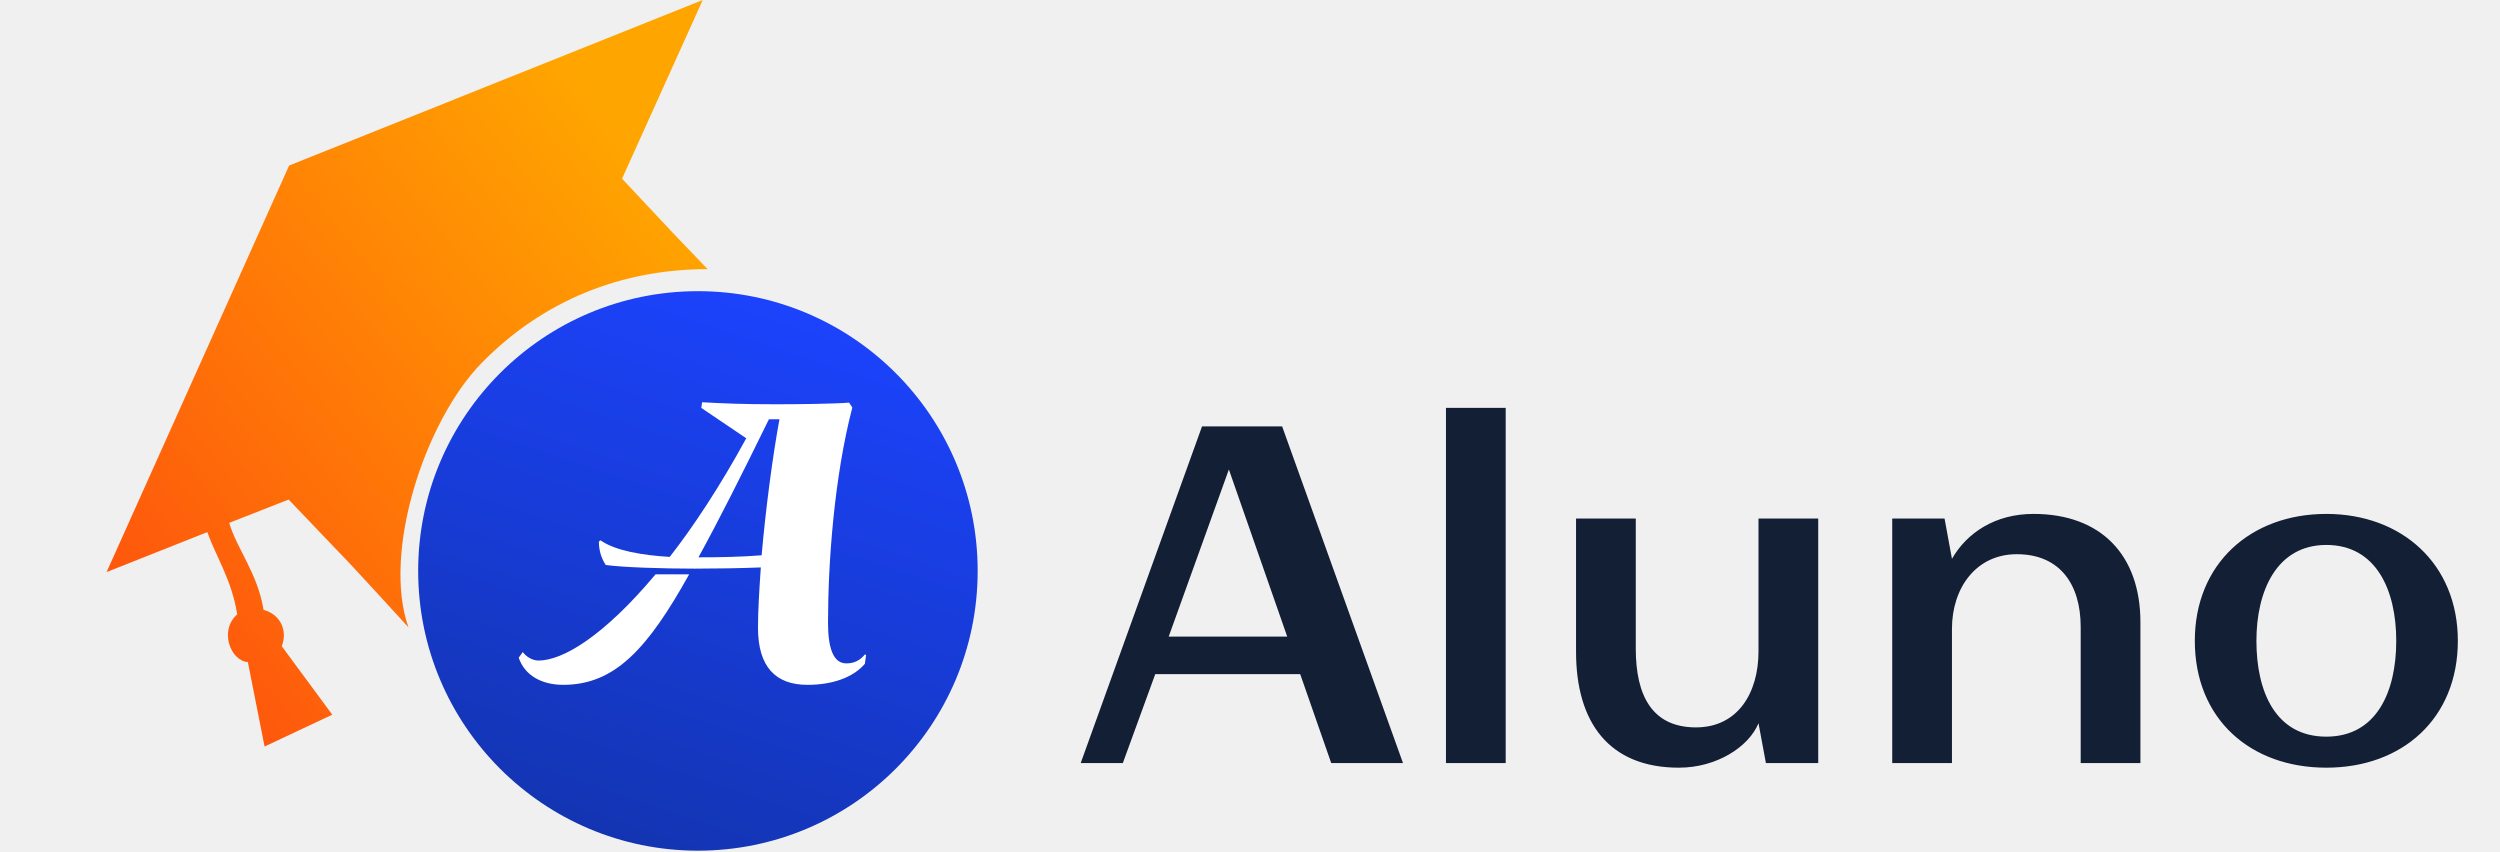
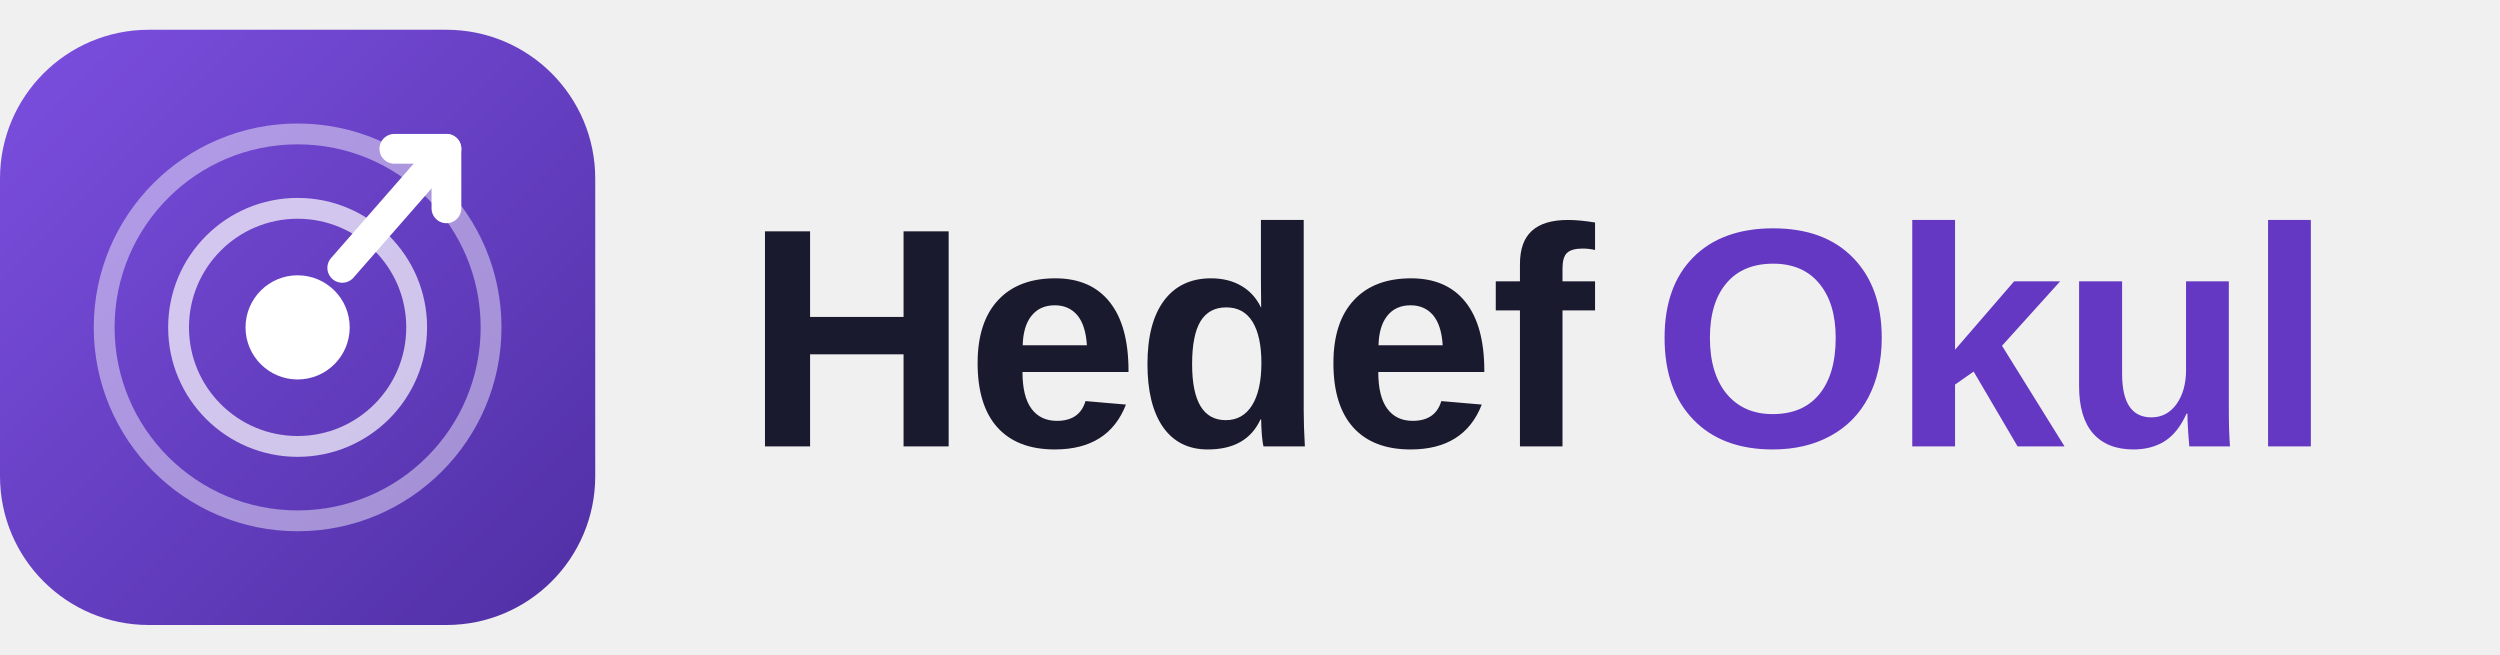
- <svg xmlns="http://www.w3.org/2000/svg" width="138" height="47" viewBox="0 0 138 47" fill="none">
-   <path fill-rule="evenodd" clip-rule="evenodd" d="M15.96 9.136L38.791 -0L34.337 9.864L37.158 12.872L39.06 14.856C34.337 14.856 29.977 16.562 26.567 20.058C23.439 23.265 21.093 30.505 22.545 34.626C22.051 34.089 19.326 31.097 18.731 30.505L15.933 27.575L12.653 28.861C13.061 30.272 14.219 31.637 14.549 33.665C15.469 33.909 15.897 34.805 15.552 35.669L18.341 39.45L14.604 41.208L13.683 36.548C12.731 36.483 12.076 34.803 13.093 33.915C12.808 32.044 11.908 30.69 11.445 29.38L11.367 29.402L5.883 31.579L15.96 9.136Z" fill="url(#paint0_linear_7805_462)" />
-   <circle cx="38.525" cy="31.515" r="15.442" fill="url(#paint1_linear_7805_462)" />
-   <path d="M38.355 31.389C36.611 31.389 34.421 31.322 33.438 31.188C33.17 30.786 33.058 30.339 33.058 29.892L33.147 29.825C33.974 30.406 35.472 30.652 36.969 30.741C38.243 29.11 39.718 26.897 41.193 24.193L38.712 22.517L38.757 22.204C39.964 22.271 41.036 22.316 42.824 22.316C44.031 22.316 46.02 22.293 46.87 22.226L47.048 22.494C46.043 26.361 45.707 31.076 45.707 34.384C45.707 35.77 45.998 36.619 46.713 36.619C47.115 36.619 47.45 36.485 47.741 36.127L47.808 36.15L47.741 36.641C47.071 37.423 45.908 37.803 44.568 37.803C42.824 37.803 41.841 36.82 41.841 34.652C41.841 33.758 41.908 32.596 41.998 31.322C40.88 31.367 39.494 31.389 38.355 31.389ZM38.556 30.764C39.74 30.764 40.925 30.741 42.042 30.652C42.266 28.104 42.646 25.199 43.026 23.143H42.444C40.969 26.16 39.673 28.73 38.556 30.764ZM36.187 31.702H38.042C35.762 35.792 33.952 37.803 31.091 37.803C29.907 37.803 28.968 37.289 28.633 36.306L28.856 35.993C29.058 36.261 29.393 36.462 29.728 36.462C31.047 36.462 33.304 35.144 36.187 31.702Z" fill="white" />
-   <path d="M59.655 42.12L66.352 23.537H70.774L77.445 42.12H73.483L71.771 37.212H63.77L61.981 42.12H59.655ZM64.511 35.142H71.055L67.834 25.915L64.511 35.142ZM79.817 42.12V22.515H83.114V42.12H79.817ZM97.478 42.12L97.069 39.922C96.532 41.225 94.768 42.376 92.672 42.376C88.813 42.376 86.998 39.871 86.998 35.986V28.624H90.295V35.807C90.295 38.388 91.19 40.152 93.618 40.152C95.918 40.152 97.069 38.26 97.069 35.96V28.624H100.366V42.12H97.478ZM107.748 34.708V42.12H104.451V28.624H107.339L107.748 30.848C108.566 29.416 110.125 28.368 112.247 28.368C115.979 28.368 118.151 30.643 118.151 34.35V42.12H114.854V34.605C114.854 32.254 113.704 30.592 111.327 30.592C109.077 30.592 107.748 32.458 107.748 34.708ZM135.673 35.372C135.673 39.666 132.605 42.376 128.413 42.376C124.222 42.376 121.154 39.692 121.154 35.372C121.154 31.129 124.222 28.368 128.413 28.368C132.58 28.368 135.673 31.129 135.673 35.372ZM124.554 35.372C124.554 38.209 125.627 40.663 128.413 40.663C131.174 40.663 132.273 38.209 132.273 35.372C132.273 32.586 131.174 30.081 128.413 30.081C125.678 30.081 124.554 32.611 124.554 35.372Z" fill="#131F34" />
+ <svg xmlns="http://www.w3.org/2000/svg" width="168" height="44" viewBox="0 0 168 44" fill="none">
+   <rect x="0" y="2" width="40" height="40" rx="10" fill="url(#iconGrad)" />
+   <circle cx="20" cy="22" r="13" stroke="white" stroke-width="1.4" fill="none" opacity="0.45" />
+   <circle cx="20" cy="22" r="8" stroke="white" stroke-width="1.4" fill="none" opacity="0.7" />
+   <circle cx="20" cy="22" r="3.5" fill="white" />
+   <line x1="30" y1="10" x2="23" y2="18" stroke="white" stroke-width="2" stroke-linecap="round" />
+   <polyline points="30,10 26.5,10 30,10 30,14" stroke="white" stroke-width="2" stroke-linecap="round" stroke-linejoin="round" fill="none" />
+   <text x="50" y="30" font-family="'Segoe UI','Helvetica Neue',Arial,sans-serif" font-size="21" font-weight="800" fill="#1a1a2e" letter-spacing="-0.3">Hedef</text>
+   <text x="111" y="30" font-family="'Segoe UI','Helvetica Neue',Arial,sans-serif" font-size="21" font-weight="800" fill="#6438c3" letter-spacing="-0.3">Okul</text>
  <defs>
-     <linearGradient id="paint0_linear_7805_462" x1="35.341" y1="8.755" x2="-2.229" y2="39.082" gradientUnits="userSpaceOnUse">
-       <stop stop-color="#FFA500" />
-       <stop offset="1" stop-color="#FE3F10" />
-     </linearGradient>
-     <linearGradient id="paint1_linear_7805_462" x1="43.694" y1="16.073" x2="33.355" y2="46.957" gradientUnits="userSpaceOnUse">
-       <stop stop-color="#1C43FE" />
-       <stop offset="1" stop-color="#1334B0" />
+     <linearGradient id="iconGrad" x1="0" y1="2" x2="40" y2="42" gradientUnits="userSpaceOnUse">
+       <stop stop-color="#7c4fe0" />
+       <stop offset="1" stop-color="#4f2fa4" />
    </linearGradient>
  </defs>
</svg>
